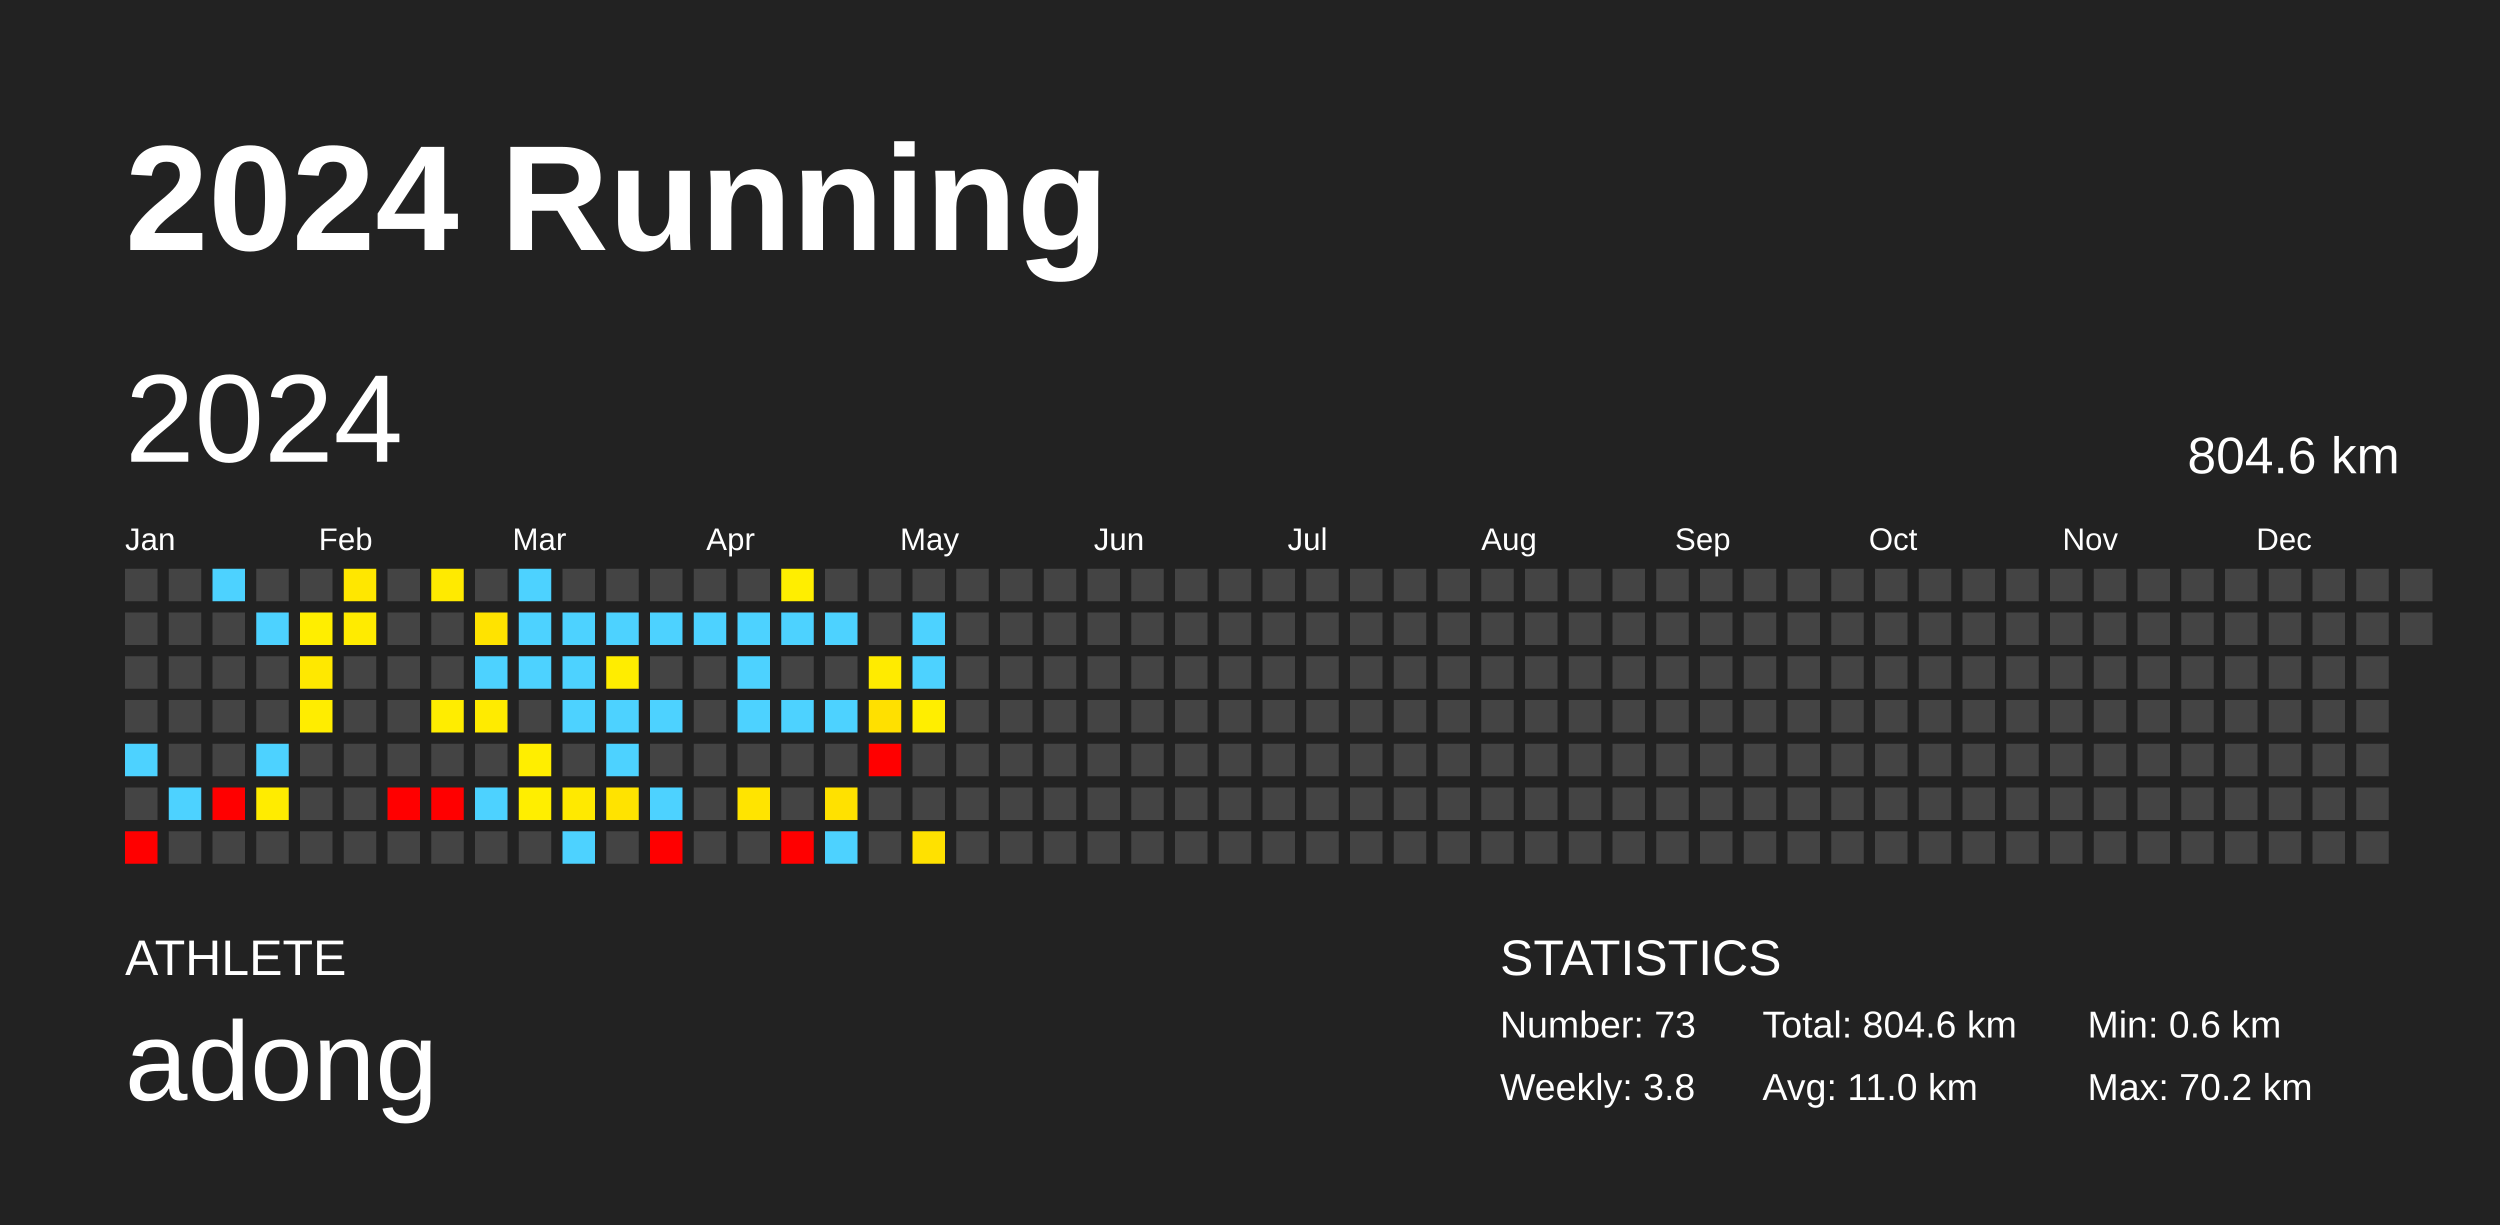
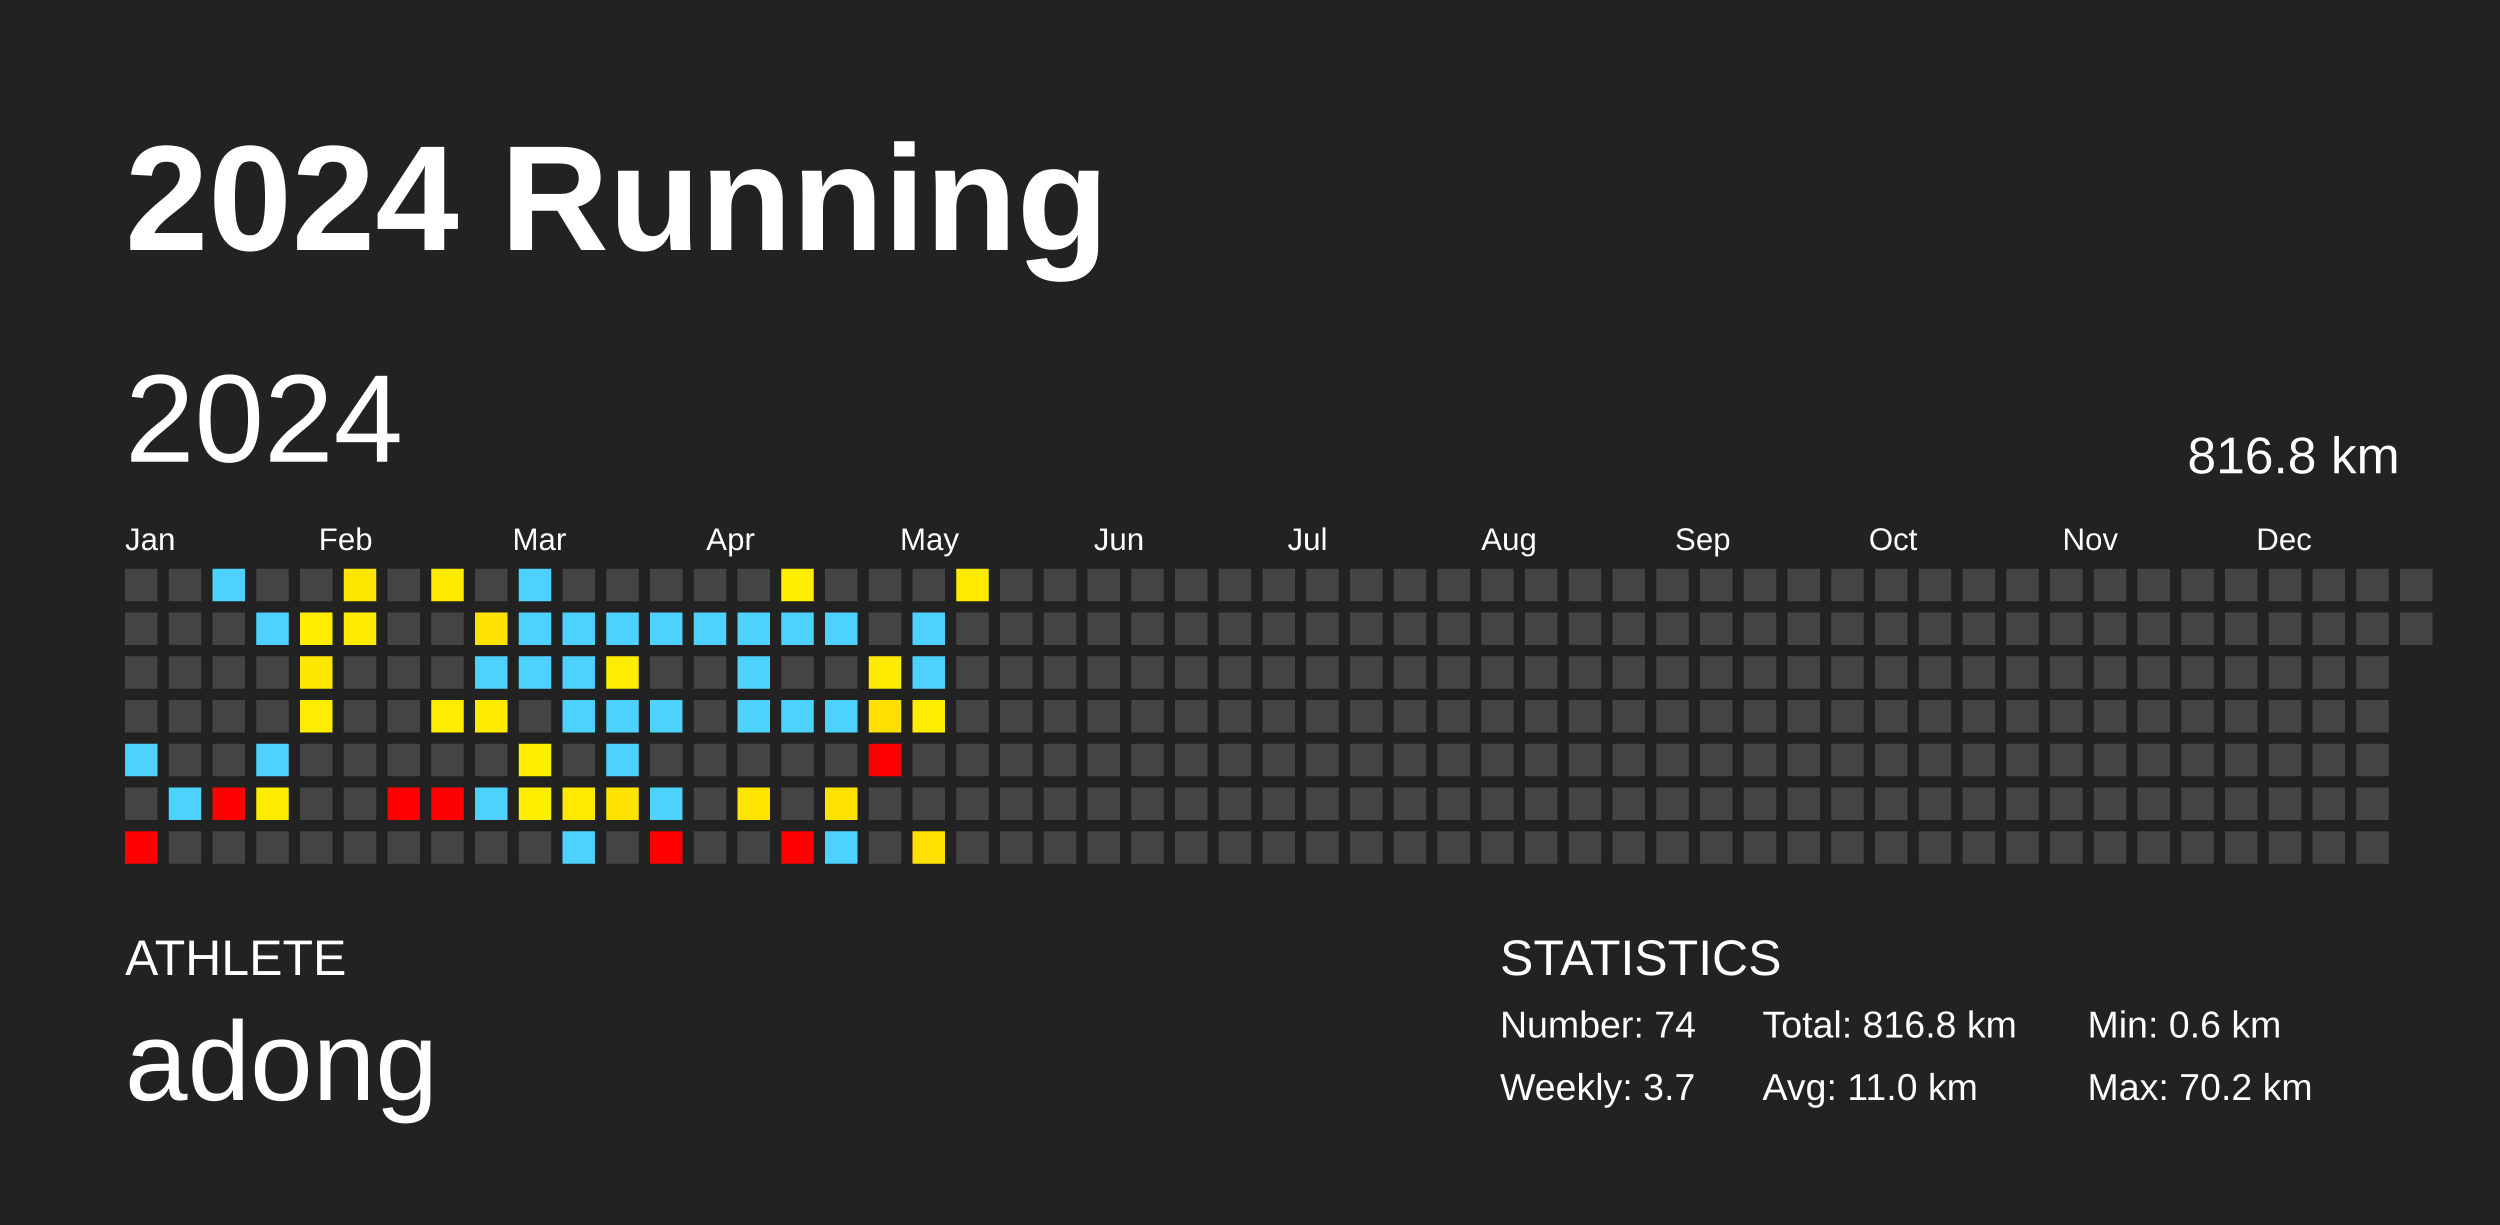
<svg xmlns="http://www.w3.org/2000/svg" baseProfile="full" height="98mm" version="1.1" viewBox="0,0,200,98" width="200mm">
  <defs />
  <rect fill="#222222" height="98" width="200" x="0" y="0" />
  <text fill="#FFFFFF" style="font-size:12px; font-family:Arial; font-weight:bold;" x="10" y="20">2024 Running</text>
  <text fill="#FFFFFF" style="font-size:4px; font-family:Arial" x="10" y="78">ATHLETE</text>
  <text fill="#FFFFFF" style="font-size:9px; font-family:Arial" x="10" y="88">adong</text>
  <text fill="#FFFFFF" style="font-size:4px; font-family:Arial" x="120" y="78">STATISTICS</text>
-   <text fill="#FFFFFF" style="font-size:3px; font-family:Arial" x="120" y="83">Number: 73</text>
-   <text fill="#FFFFFF" style="font-size:3px; font-family:Arial" x="120" y="88">Weekly: 3.8</text>
-   <text fill="#FFFFFF" style="font-size:3px; font-family:Arial" x="141" y="83">Total: 804.6 km</text>
+   <text fill="#FFFFFF" style="font-size:3px; font-family:Arial" x="120" y="83">Number: 74</text>
+   <text fill="#FFFFFF" style="font-size:3px; font-family:Arial" x="120" y="88">Weekly: 3.7</text>
+   <text fill="#FFFFFF" style="font-size:3px; font-family:Arial" x="141" y="83">Total: 816.8 km</text>
  <text fill="#FFFFFF" style="font-size:3px; font-family:Arial" x="141" y="88">Avg: 11.0 km</text>
  <text fill="#FFFFFF" style="font-size:3px; font-family:Arial" x="167" y="83">Min: 0.6 km</text>
  <text fill="#FFFFFF" style="font-size:3px; font-family:Arial" x="167" y="88">Max: 70.2 km</text>
  <text dominant-baseline="hanging" fill="#FFFFFF" style="font-size:10.0px; font-family:Arial;" x="10" y="30">2024</text>
-   <text dominant-baseline="hanging" fill="#FFFFFF" style="font-size:4.125px; font-family:Arial;" x="175" y="35">804.6 km</text>
+   <text dominant-baseline="hanging" fill="#FFFFFF" style="font-size:4.125px; font-family:Arial;" x="175" y="35">816.8 km</text>
  <text fill="#FFFFFF" style="font-size:2.5px; font-family:Arial" x="10.0" y="44">Jan</text>
  <text fill="#FFFFFF" style="font-size:2.5px; font-family:Arial" x="25.5" y="44">Feb</text>
  <text fill="#FFFFFF" style="font-size:2.5px; font-family:Arial" x="41.0" y="44">Mar</text>
  <text fill="#FFFFFF" style="font-size:2.5px; font-family:Arial" x="56.5" y="44">Apr</text>
  <text fill="#FFFFFF" style="font-size:2.5px; font-family:Arial" x="72.0" y="44">May</text>
  <text fill="#FFFFFF" style="font-size:2.5px; font-family:Arial" x="87.5" y="44">Jun</text>
  <text fill="#FFFFFF" style="font-size:2.5px; font-family:Arial" x="103.0" y="44">Jul</text>
  <text fill="#FFFFFF" style="font-size:2.5px; font-family:Arial" x="118.5" y="44">Aug</text>
  <text fill="#FFFFFF" style="font-size:2.5px; font-family:Arial" x="134.0" y="44">Sep</text>
  <text fill="#FFFFFF" style="font-size:2.5px; font-family:Arial" x="149.5" y="44">Oct</text>
  <text fill="#FFFFFF" style="font-size:2.5px; font-family:Arial" x="165.0" y="44">Nov</text>
  <text fill="#FFFFFF" style="font-size:2.5px; font-family:Arial" x="180.5" y="44">Dec</text>
  <rect fill="#444444" height="2.6" width="2.6" x="10.0" y="45.5" />
  <rect fill="#444444" height="2.6" width="2.6" x="10.0" y="49.0" />
  <rect fill="#444444" height="2.6" width="2.6" x="10.0" y="52.5" />
  <rect fill="#444444" height="2.6" width="2.6" x="10.0" y="56.0" />
  <rect fill="#4dd2ff" height="2.6" width="2.6" x="10.0" y="59.5" />
  <rect fill="#444444" height="2.6" width="2.6" x="10.0" y="63.0" />
  <rect fill="red" height="2.6" width="2.6" x="10.0" y="66.5" />
  <rect fill="#444444" height="2.6" width="2.6" x="13.5" y="45.5" />
  <rect fill="#444444" height="2.6" width="2.6" x="13.5" y="49.0" />
  <rect fill="#444444" height="2.6" width="2.6" x="13.5" y="52.5" />
  <rect fill="#444444" height="2.6" width="2.6" x="13.5" y="56.0" />
  <rect fill="#444444" height="2.6" width="2.6" x="13.5" y="59.5" />
  <rect fill="#4dd2ff" height="2.6" width="2.6" x="13.5" y="63.0" />
  <rect fill="#444444" height="2.6" width="2.6" x="13.5" y="66.5" />
  <rect fill="#4dd2ff" height="2.6" width="2.6" x="17.0" y="45.5" />
  <rect fill="#444444" height="2.6" width="2.6" x="17.0" y="49.0" />
  <rect fill="#444444" height="2.6" width="2.6" x="17.0" y="52.5" />
  <rect fill="#444444" height="2.6" width="2.6" x="17.0" y="56.0" />
  <rect fill="#444444" height="2.6" width="2.6" x="17.0" y="59.5" />
  <rect fill="red" height="2.6" width="2.6" x="17.0" y="63.0" />
  <rect fill="#444444" height="2.6" width="2.6" x="17.0" y="66.5" />
  <rect fill="#444444" height="2.6" width="2.6" x="20.5" y="45.5" />
  <rect fill="#4dd2ff" height="2.6" width="2.6" x="20.5" y="49.0" />
  <rect fill="#444444" height="2.6" width="2.6" x="20.5" y="52.5" />
  <rect fill="#444444" height="2.6" width="2.6" x="20.5" y="56.0" />
  <rect fill="#4dd2ff" height="2.6" width="2.6" x="20.5" y="59.5" />
  <rect fill="#ffec00" height="2.6" width="2.6" x="20.5" y="63.0" />
  <rect fill="#444444" height="2.6" width="2.6" x="20.5" y="66.5" />
  <rect fill="#444444" height="2.6" width="2.6" x="24.0" y="45.5" />
  <rect fill="#ffee00" height="2.6" width="2.6" x="24.0" y="49.0" />
  <rect fill="#ffe800" height="2.6" width="2.6" x="24.0" y="52.5" />
  <rect fill="#ffed00" height="2.6" width="2.6" x="24.0" y="56.0" />
  <rect fill="#444444" height="2.6" width="2.6" x="24.0" y="59.5" />
  <rect fill="#444444" height="2.6" width="2.6" x="24.0" y="63.0" />
  <rect fill="#444444" height="2.6" width="2.6" x="24.0" y="66.5" />
  <rect fill="#ffe700" height="2.6" width="2.6" x="27.5" y="45.5" />
  <rect fill="#ffeb00" height="2.6" width="2.6" x="27.5" y="49.0" />
  <rect fill="#444444" height="2.6" width="2.6" x="27.5" y="52.5" />
  <rect fill="#444444" height="2.6" width="2.6" x="27.5" y="56.0" />
  <rect fill="#444444" height="2.6" width="2.6" x="27.5" y="59.5" />
  <rect fill="#444444" height="2.6" width="2.6" x="27.5" y="63.0" />
  <rect fill="#444444" height="2.6" width="2.6" x="27.5" y="66.5" />
  <rect fill="#444444" height="2.6" width="2.6" x="31.0" y="45.5" />
  <rect fill="#444444" height="2.6" width="2.6" x="31.0" y="49.0" />
  <rect fill="#444444" height="2.6" width="2.6" x="31.0" y="52.5" />
  <rect fill="#444444" height="2.6" width="2.6" x="31.0" y="56.0" />
  <rect fill="#444444" height="2.6" width="2.6" x="31.0" y="59.5" />
  <rect fill="red" height="2.6" width="2.6" x="31.0" y="63.0" />
  <rect fill="#444444" height="2.6" width="2.6" x="31.0" y="66.5" />
  <rect fill="#ffea00" height="2.6" width="2.6" x="34.5" y="45.5" />
  <rect fill="#444444" height="2.6" width="2.6" x="34.5" y="49.0" />
  <rect fill="#444444" height="2.6" width="2.6" x="34.5" y="52.5" />
  <rect fill="#ffed00" height="2.6" width="2.6" x="34.5" y="56.0" />
  <rect fill="#444444" height="2.6" width="2.6" x="34.5" y="59.5" />
  <rect fill="red" height="2.6" width="2.6" x="34.5" y="63.0" />
  <rect fill="#444444" height="2.6" width="2.6" x="34.5" y="66.5" />
  <rect fill="#444444" height="2.6" width="2.6" x="38.0" y="45.5" />
  <rect fill="#ffe300" height="2.6" width="2.6" x="38.0" y="49.0" />
  <rect fill="#4dd2ff" height="2.6" width="2.6" x="38.0" y="52.5" />
  <rect fill="#ffeb00" height="2.6" width="2.6" x="38.0" y="56.0" />
  <rect fill="#444444" height="2.6" width="2.6" x="38.0" y="59.5" />
  <rect fill="#4dd2ff" height="2.6" width="2.6" x="38.0" y="63.0" />
  <rect fill="#444444" height="2.6" width="2.6" x="38.0" y="66.5" />
  <rect fill="#4dd2ff" height="2.6" width="2.6" x="41.5" y="45.5" />
  <rect fill="#4dd2ff" height="2.6" width="2.6" x="41.5" y="49.0" />
  <rect fill="#4dd2ff" height="2.6" width="2.6" x="41.5" y="52.5" />
  <rect fill="#444444" height="2.6" width="2.6" x="41.5" y="56.0" />
  <rect fill="#ffee00" height="2.6" width="2.6" x="41.5" y="59.5" />
  <rect fill="#ffee00" height="2.6" width="2.6" x="41.5" y="63.0" />
  <rect fill="#444444" height="2.6" width="2.6" x="41.5" y="66.5" />
  <rect fill="#444444" height="2.6" width="2.6" x="45.0" y="45.5" />
  <rect fill="#4dd2ff" height="2.6" width="2.6" x="45.0" y="49.0" />
  <rect fill="#4dd2ff" height="2.6" width="2.6" x="45.0" y="52.5" />
  <rect fill="#4dd2ff" height="2.6" width="2.6" x="45.0" y="56.0" />
  <rect fill="#444444" height="2.6" width="2.6" x="45.0" y="59.5" />
  <rect fill="#ffe900" height="2.6" width="2.6" x="45.0" y="63.0" />
  <rect fill="#4dd2ff" height="2.6" width="2.6" x="45.0" y="66.5" />
  <rect fill="#444444" height="2.6" width="2.6" x="48.5" y="45.5" />
  <rect fill="#4dd2ff" height="2.6" width="2.6" x="48.5" y="49.0" />
  <rect fill="#ffed00" height="2.6" width="2.6" x="48.5" y="52.5" />
  <rect fill="#4dd2ff" height="2.6" width="2.6" x="48.5" y="56.0" />
  <rect fill="#4dd2ff" height="2.6" width="2.6" x="48.5" y="59.5" />
  <rect fill="#ffe300" height="2.6" width="2.6" x="48.5" y="63.0" />
  <rect fill="#444444" height="2.6" width="2.6" x="48.5" y="66.5" />
  <rect fill="#444444" height="2.6" width="2.6" x="52.0" y="45.5" />
  <rect fill="#4dd2ff" height="2.6" width="2.6" x="52.0" y="49.0" />
  <rect fill="#444444" height="2.6" width="2.6" x="52.0" y="52.5" />
  <rect fill="#4dd2ff" height="2.6" width="2.6" x="52.0" y="56.0" />
  <rect fill="#444444" height="2.6" width="2.6" x="52.0" y="59.5" />
  <rect fill="#4dd2ff" height="2.6" width="2.6" x="52.0" y="63.0" />
  <rect fill="red" height="2.6" width="2.6" x="52.0" y="66.5" />
  <rect fill="#444444" height="2.6" width="2.6" x="55.5" y="45.5" />
  <rect fill="#4dd2ff" height="2.6" width="2.6" x="55.5" y="49.0" />
  <rect fill="#444444" height="2.6" width="2.6" x="55.5" y="52.5" />
  <rect fill="#444444" height="2.6" width="2.6" x="55.5" y="56.0" />
  <rect fill="#444444" height="2.6" width="2.6" x="55.5" y="59.5" />
  <rect fill="#444444" height="2.6" width="2.6" x="55.5" y="63.0" />
  <rect fill="#444444" height="2.6" width="2.6" x="55.5" y="66.5" />
  <rect fill="#444444" height="2.6" width="2.6" x="59.0" y="45.5" />
  <rect fill="#4dd2ff" height="2.6" width="2.6" x="59.0" y="49.0" />
  <rect fill="#4dd2ff" height="2.6" width="2.6" x="59.0" y="52.5" />
  <rect fill="#4dd2ff" height="2.6" width="2.6" x="59.0" y="56.0" />
  <rect fill="#444444" height="2.6" width="2.6" x="59.0" y="59.5" />
  <rect fill="#ffe400" height="2.6" width="2.6" x="59.0" y="63.0" />
  <rect fill="#444444" height="2.6" width="2.6" x="59.0" y="66.5" />
  <rect fill="#ffee00" height="2.6" width="2.6" x="62.5" y="45.5" />
  <rect fill="#4dd2ff" height="2.6" width="2.6" x="62.5" y="49.0" />
  <rect fill="#444444" height="2.6" width="2.6" x="62.5" y="52.5" />
  <rect fill="#4dd2ff" height="2.6" width="2.6" x="62.5" y="56.0" />
  <rect fill="#444444" height="2.6" width="2.6" x="62.5" y="59.5" />
  <rect fill="#444444" height="2.6" width="2.6" x="62.5" y="63.0" />
  <rect fill="red" height="2.6" width="2.6" x="62.5" y="66.5" />
  <rect fill="#444444" height="2.6" width="2.6" x="66.0" y="45.5" />
  <rect fill="#4dd2ff" height="2.6" width="2.6" x="66.0" y="49.0" />
  <rect fill="#444444" height="2.6" width="2.6" x="66.0" y="52.5" />
  <rect fill="#4dd2ff" height="2.6" width="2.6" x="66.0" y="56.0" />
  <rect fill="#444444" height="2.6" width="2.6" x="66.0" y="59.5" />
  <rect fill="#ffe100" height="2.6" width="2.6" x="66.0" y="63.0" />
  <rect fill="#4dd2ff" height="2.6" width="2.6" x="66.0" y="66.5" />
  <rect fill="#444444" height="2.6" width="2.6" x="69.5" y="45.5" />
  <rect fill="#444444" height="2.6" width="2.6" x="69.5" y="49.0" />
  <rect fill="#ffeb00" height="2.6" width="2.6" x="69.5" y="52.5" />
  <rect fill="#ffe000" height="2.6" width="2.6" x="69.5" y="56.0" />
  <rect fill="red" height="2.6" width="2.6" x="69.5" y="59.5" />
  <rect fill="#444444" height="2.6" width="2.6" x="69.5" y="63.0" />
  <rect fill="#444444" height="2.6" width="2.6" x="69.5" y="66.5" />
  <rect fill="#444444" height="2.6" width="2.6" x="73.0" y="45.5" />
  <rect fill="#4dd2ff" height="2.6" width="2.6" x="73.0" y="49.0" />
  <rect fill="#4dd2ff" height="2.6" width="2.6" x="73.0" y="52.5" />
  <rect fill="#ffee00" height="2.6" width="2.6" x="73.0" y="56.0" />
  <rect fill="#444444" height="2.6" width="2.6" x="73.0" y="59.5" />
  <rect fill="#444444" height="2.6" width="2.6" x="73.0" y="63.0" />
  <rect fill="#ffe100" height="2.6" width="2.6" x="73.0" y="66.5" />
-   <rect fill="#444444" height="2.6" width="2.6" x="76.5" y="45.5" />
+   <rect fill="#ffea00" height="2.6" width="2.6" x="76.5" y="45.5" />
  <rect fill="#444444" height="2.6" width="2.6" x="76.5" y="49.0" />
  <rect fill="#444444" height="2.6" width="2.6" x="76.5" y="52.5" />
  <rect fill="#444444" height="2.6" width="2.6" x="76.5" y="56.0" />
  <rect fill="#444444" height="2.6" width="2.6" x="76.5" y="59.5" />
  <rect fill="#444444" height="2.6" width="2.6" x="76.5" y="63.0" />
  <rect fill="#444444" height="2.6" width="2.6" x="76.5" y="66.5" />
  <rect fill="#444444" height="2.6" width="2.6" x="80.0" y="45.5" />
  <rect fill="#444444" height="2.6" width="2.6" x="80.0" y="49.0" />
  <rect fill="#444444" height="2.6" width="2.6" x="80.0" y="52.5" />
  <rect fill="#444444" height="2.6" width="2.6" x="80.0" y="56.0" />
  <rect fill="#444444" height="2.6" width="2.6" x="80.0" y="59.5" />
  <rect fill="#444444" height="2.6" width="2.6" x="80.0" y="63.0" />
  <rect fill="#444444" height="2.6" width="2.6" x="80.0" y="66.5" />
  <rect fill="#444444" height="2.6" width="2.6" x="83.5" y="45.5" />
  <rect fill="#444444" height="2.6" width="2.6" x="83.5" y="49.0" />
  <rect fill="#444444" height="2.6" width="2.6" x="83.5" y="52.5" />
  <rect fill="#444444" height="2.6" width="2.6" x="83.5" y="56.0" />
  <rect fill="#444444" height="2.6" width="2.6" x="83.5" y="59.5" />
  <rect fill="#444444" height="2.6" width="2.6" x="83.5" y="63.0" />
  <rect fill="#444444" height="2.6" width="2.6" x="83.5" y="66.5" />
  <rect fill="#444444" height="2.6" width="2.6" x="87.0" y="45.5" />
  <rect fill="#444444" height="2.6" width="2.6" x="87.0" y="49.0" />
  <rect fill="#444444" height="2.6" width="2.6" x="87.0" y="52.5" />
  <rect fill="#444444" height="2.6" width="2.6" x="87.0" y="56.0" />
  <rect fill="#444444" height="2.6" width="2.6" x="87.0" y="59.5" />
  <rect fill="#444444" height="2.6" width="2.6" x="87.0" y="63.0" />
  <rect fill="#444444" height="2.6" width="2.6" x="87.0" y="66.5" />
  <rect fill="#444444" height="2.6" width="2.6" x="90.5" y="45.5" />
  <rect fill="#444444" height="2.6" width="2.6" x="90.5" y="49.0" />
  <rect fill="#444444" height="2.6" width="2.6" x="90.5" y="52.5" />
  <rect fill="#444444" height="2.6" width="2.6" x="90.5" y="56.0" />
  <rect fill="#444444" height="2.6" width="2.6" x="90.5" y="59.5" />
  <rect fill="#444444" height="2.6" width="2.6" x="90.5" y="63.0" />
  <rect fill="#444444" height="2.6" width="2.6" x="90.5" y="66.5" />
  <rect fill="#444444" height="2.6" width="2.6" x="94.0" y="45.5" />
  <rect fill="#444444" height="2.6" width="2.6" x="94.0" y="49.0" />
  <rect fill="#444444" height="2.6" width="2.6" x="94.0" y="52.5" />
  <rect fill="#444444" height="2.6" width="2.6" x="94.0" y="56.0" />
  <rect fill="#444444" height="2.6" width="2.6" x="94.0" y="59.5" />
  <rect fill="#444444" height="2.6" width="2.6" x="94.0" y="63.0" />
  <rect fill="#444444" height="2.6" width="2.6" x="94.0" y="66.5" />
  <rect fill="#444444" height="2.6" width="2.6" x="97.5" y="45.5" />
  <rect fill="#444444" height="2.6" width="2.6" x="97.5" y="49.0" />
  <rect fill="#444444" height="2.6" width="2.6" x="97.5" y="52.5" />
  <rect fill="#444444" height="2.6" width="2.6" x="97.5" y="56.0" />
  <rect fill="#444444" height="2.6" width="2.6" x="97.5" y="59.5" />
  <rect fill="#444444" height="2.6" width="2.6" x="97.5" y="63.0" />
  <rect fill="#444444" height="2.6" width="2.6" x="97.5" y="66.5" />
  <rect fill="#444444" height="2.6" width="2.6" x="101.0" y="45.5" />
  <rect fill="#444444" height="2.6" width="2.6" x="101.0" y="49.0" />
  <rect fill="#444444" height="2.6" width="2.6" x="101.0" y="52.5" />
  <rect fill="#444444" height="2.6" width="2.6" x="101.0" y="56.0" />
  <rect fill="#444444" height="2.6" width="2.6" x="101.0" y="59.5" />
  <rect fill="#444444" height="2.6" width="2.6" x="101.0" y="63.0" />
  <rect fill="#444444" height="2.6" width="2.6" x="101.0" y="66.5" />
  <rect fill="#444444" height="2.6" width="2.6" x="104.5" y="45.5" />
  <rect fill="#444444" height="2.6" width="2.6" x="104.5" y="49.0" />
  <rect fill="#444444" height="2.6" width="2.6" x="104.5" y="52.5" />
  <rect fill="#444444" height="2.6" width="2.6" x="104.5" y="56.0" />
  <rect fill="#444444" height="2.6" width="2.6" x="104.5" y="59.5" />
  <rect fill="#444444" height="2.6" width="2.6" x="104.5" y="63.0" />
  <rect fill="#444444" height="2.6" width="2.6" x="104.5" y="66.5" />
  <rect fill="#444444" height="2.6" width="2.6" x="108.0" y="45.5" />
  <rect fill="#444444" height="2.6" width="2.6" x="108.0" y="49.0" />
  <rect fill="#444444" height="2.6" width="2.6" x="108.0" y="52.5" />
  <rect fill="#444444" height="2.6" width="2.6" x="108.0" y="56.0" />
  <rect fill="#444444" height="2.6" width="2.6" x="108.0" y="59.5" />
  <rect fill="#444444" height="2.6" width="2.6" x="108.0" y="63.0" />
  <rect fill="#444444" height="2.6" width="2.6" x="108.0" y="66.5" />
  <rect fill="#444444" height="2.6" width="2.6" x="111.5" y="45.5" />
  <rect fill="#444444" height="2.6" width="2.6" x="111.5" y="49.0" />
  <rect fill="#444444" height="2.6" width="2.6" x="111.5" y="52.5" />
  <rect fill="#444444" height="2.6" width="2.6" x="111.5" y="56.0" />
  <rect fill="#444444" height="2.6" width="2.6" x="111.5" y="59.5" />
  <rect fill="#444444" height="2.6" width="2.6" x="111.5" y="63.0" />
  <rect fill="#444444" height="2.6" width="2.6" x="111.5" y="66.5" />
  <rect fill="#444444" height="2.6" width="2.6" x="115.0" y="45.5" />
  <rect fill="#444444" height="2.6" width="2.6" x="115.0" y="49.0" />
  <rect fill="#444444" height="2.6" width="2.6" x="115.0" y="52.5" />
  <rect fill="#444444" height="2.6" width="2.6" x="115.0" y="56.0" />
  <rect fill="#444444" height="2.6" width="2.6" x="115.0" y="59.5" />
  <rect fill="#444444" height="2.6" width="2.6" x="115.0" y="63.0" />
  <rect fill="#444444" height="2.6" width="2.6" x="115.0" y="66.5" />
  <rect fill="#444444" height="2.6" width="2.6" x="118.5" y="45.5" />
  <rect fill="#444444" height="2.6" width="2.6" x="118.5" y="49.0" />
  <rect fill="#444444" height="2.6" width="2.6" x="118.5" y="52.5" />
  <rect fill="#444444" height="2.6" width="2.6" x="118.5" y="56.0" />
  <rect fill="#444444" height="2.6" width="2.6" x="118.5" y="59.5" />
  <rect fill="#444444" height="2.6" width="2.6" x="118.5" y="63.0" />
  <rect fill="#444444" height="2.6" width="2.6" x="118.5" y="66.5" />
  <rect fill="#444444" height="2.6" width="2.6" x="122.0" y="45.5" />
  <rect fill="#444444" height="2.6" width="2.6" x="122.0" y="49.0" />
  <rect fill="#444444" height="2.6" width="2.6" x="122.0" y="52.5" />
  <rect fill="#444444" height="2.6" width="2.6" x="122.0" y="56.0" />
  <rect fill="#444444" height="2.6" width="2.6" x="122.0" y="59.5" />
  <rect fill="#444444" height="2.6" width="2.6" x="122.0" y="63.0" />
  <rect fill="#444444" height="2.6" width="2.6" x="122.0" y="66.5" />
  <rect fill="#444444" height="2.6" width="2.6" x="125.5" y="45.5" />
  <rect fill="#444444" height="2.6" width="2.6" x="125.5" y="49.0" />
  <rect fill="#444444" height="2.6" width="2.6" x="125.5" y="52.5" />
  <rect fill="#444444" height="2.6" width="2.6" x="125.5" y="56.0" />
  <rect fill="#444444" height="2.6" width="2.6" x="125.5" y="59.5" />
  <rect fill="#444444" height="2.6" width="2.6" x="125.5" y="63.0" />
  <rect fill="#444444" height="2.6" width="2.6" x="125.5" y="66.5" />
  <rect fill="#444444" height="2.6" width="2.6" x="129.0" y="45.5" />
  <rect fill="#444444" height="2.6" width="2.6" x="129.0" y="49.0" />
  <rect fill="#444444" height="2.6" width="2.6" x="129.0" y="52.5" />
  <rect fill="#444444" height="2.6" width="2.6" x="129.0" y="56.0" />
  <rect fill="#444444" height="2.6" width="2.6" x="129.0" y="59.5" />
  <rect fill="#444444" height="2.6" width="2.6" x="129.0" y="63.0" />
  <rect fill="#444444" height="2.6" width="2.6" x="129.0" y="66.5" />
  <rect fill="#444444" height="2.6" width="2.6" x="132.5" y="45.5" />
  <rect fill="#444444" height="2.6" width="2.6" x="132.5" y="49.0" />
  <rect fill="#444444" height="2.6" width="2.6" x="132.5" y="52.5" />
  <rect fill="#444444" height="2.6" width="2.6" x="132.5" y="56.0" />
  <rect fill="#444444" height="2.6" width="2.6" x="132.5" y="59.5" />
  <rect fill="#444444" height="2.6" width="2.6" x="132.5" y="63.0" />
  <rect fill="#444444" height="2.6" width="2.6" x="132.5" y="66.5" />
  <rect fill="#444444" height="2.6" width="2.6" x="136.0" y="45.5" />
  <rect fill="#444444" height="2.6" width="2.6" x="136.0" y="49.0" />
  <rect fill="#444444" height="2.6" width="2.6" x="136.0" y="52.5" />
  <rect fill="#444444" height="2.6" width="2.6" x="136.0" y="56.0" />
  <rect fill="#444444" height="2.6" width="2.6" x="136.0" y="59.5" />
  <rect fill="#444444" height="2.6" width="2.6" x="136.0" y="63.0" />
  <rect fill="#444444" height="2.6" width="2.6" x="136.0" y="66.5" />
  <rect fill="#444444" height="2.6" width="2.6" x="139.5" y="45.5" />
  <rect fill="#444444" height="2.6" width="2.6" x="139.5" y="49.0" />
  <rect fill="#444444" height="2.6" width="2.6" x="139.5" y="52.5" />
  <rect fill="#444444" height="2.6" width="2.6" x="139.5" y="56.0" />
  <rect fill="#444444" height="2.6" width="2.6" x="139.5" y="59.5" />
  <rect fill="#444444" height="2.6" width="2.6" x="139.5" y="63.0" />
  <rect fill="#444444" height="2.6" width="2.6" x="139.5" y="66.5" />
  <rect fill="#444444" height="2.6" width="2.6" x="143.0" y="45.5" />
  <rect fill="#444444" height="2.6" width="2.6" x="143.0" y="49.0" />
  <rect fill="#444444" height="2.6" width="2.6" x="143.0" y="52.5" />
  <rect fill="#444444" height="2.6" width="2.6" x="143.0" y="56.0" />
  <rect fill="#444444" height="2.6" width="2.6" x="143.0" y="59.5" />
  <rect fill="#444444" height="2.6" width="2.6" x="143.0" y="63.0" />
  <rect fill="#444444" height="2.6" width="2.6" x="143.0" y="66.5" />
  <rect fill="#444444" height="2.6" width="2.6" x="146.5" y="45.5" />
  <rect fill="#444444" height="2.6" width="2.6" x="146.5" y="49.0" />
  <rect fill="#444444" height="2.6" width="2.6" x="146.5" y="52.5" />
  <rect fill="#444444" height="2.6" width="2.6" x="146.5" y="56.0" />
  <rect fill="#444444" height="2.6" width="2.6" x="146.5" y="59.5" />
  <rect fill="#444444" height="2.6" width="2.6" x="146.5" y="63.0" />
  <rect fill="#444444" height="2.6" width="2.6" x="146.5" y="66.5" />
  <rect fill="#444444" height="2.6" width="2.6" x="150.0" y="45.5" />
  <rect fill="#444444" height="2.6" width="2.6" x="150.0" y="49.0" />
  <rect fill="#444444" height="2.6" width="2.6" x="150.0" y="52.5" />
  <rect fill="#444444" height="2.6" width="2.6" x="150.0" y="56.0" />
  <rect fill="#444444" height="2.6" width="2.6" x="150.0" y="59.5" />
  <rect fill="#444444" height="2.6" width="2.6" x="150.0" y="63.0" />
  <rect fill="#444444" height="2.6" width="2.6" x="150.0" y="66.5" />
  <rect fill="#444444" height="2.6" width="2.6" x="153.5" y="45.5" />
  <rect fill="#444444" height="2.6" width="2.6" x="153.5" y="49.0" />
  <rect fill="#444444" height="2.6" width="2.6" x="153.5" y="52.5" />
  <rect fill="#444444" height="2.6" width="2.6" x="153.5" y="56.0" />
  <rect fill="#444444" height="2.6" width="2.6" x="153.5" y="59.5" />
  <rect fill="#444444" height="2.6" width="2.6" x="153.5" y="63.0" />
  <rect fill="#444444" height="2.6" width="2.6" x="153.5" y="66.5" />
  <rect fill="#444444" height="2.6" width="2.6" x="157.0" y="45.5" />
  <rect fill="#444444" height="2.6" width="2.6" x="157.0" y="49.0" />
  <rect fill="#444444" height="2.6" width="2.6" x="157.0" y="52.5" />
  <rect fill="#444444" height="2.6" width="2.6" x="157.0" y="56.0" />
  <rect fill="#444444" height="2.6" width="2.6" x="157.0" y="59.5" />
  <rect fill="#444444" height="2.6" width="2.6" x="157.0" y="63.0" />
  <rect fill="#444444" height="2.6" width="2.6" x="157.0" y="66.5" />
  <rect fill="#444444" height="2.6" width="2.6" x="160.5" y="45.5" />
  <rect fill="#444444" height="2.6" width="2.6" x="160.5" y="49.0" />
  <rect fill="#444444" height="2.6" width="2.6" x="160.5" y="52.5" />
  <rect fill="#444444" height="2.6" width="2.6" x="160.5" y="56.0" />
  <rect fill="#444444" height="2.6" width="2.6" x="160.5" y="59.5" />
  <rect fill="#444444" height="2.6" width="2.6" x="160.5" y="63.0" />
  <rect fill="#444444" height="2.6" width="2.6" x="160.5" y="66.5" />
  <rect fill="#444444" height="2.6" width="2.6" x="164.0" y="45.5" />
  <rect fill="#444444" height="2.6" width="2.6" x="164.0" y="49.0" />
  <rect fill="#444444" height="2.6" width="2.6" x="164.0" y="52.5" />
  <rect fill="#444444" height="2.6" width="2.6" x="164.0" y="56.0" />
  <rect fill="#444444" height="2.6" width="2.6" x="164.0" y="59.5" />
  <rect fill="#444444" height="2.6" width="2.6" x="164.0" y="63.0" />
  <rect fill="#444444" height="2.6" width="2.6" x="164.0" y="66.5" />
  <rect fill="#444444" height="2.6" width="2.6" x="167.5" y="45.5" />
  <rect fill="#444444" height="2.6" width="2.6" x="167.5" y="49.0" />
  <rect fill="#444444" height="2.6" width="2.6" x="167.5" y="52.5" />
  <rect fill="#444444" height="2.6" width="2.6" x="167.5" y="56.0" />
  <rect fill="#444444" height="2.6" width="2.6" x="167.5" y="59.5" />
  <rect fill="#444444" height="2.6" width="2.6" x="167.5" y="63.0" />
  <rect fill="#444444" height="2.6" width="2.6" x="167.5" y="66.5" />
  <rect fill="#444444" height="2.6" width="2.6" x="171.0" y="45.5" />
  <rect fill="#444444" height="2.6" width="2.6" x="171.0" y="49.0" />
  <rect fill="#444444" height="2.6" width="2.6" x="171.0" y="52.5" />
  <rect fill="#444444" height="2.6" width="2.6" x="171.0" y="56.0" />
  <rect fill="#444444" height="2.6" width="2.6" x="171.0" y="59.5" />
  <rect fill="#444444" height="2.6" width="2.6" x="171.0" y="63.0" />
  <rect fill="#444444" height="2.6" width="2.6" x="171.0" y="66.5" />
  <rect fill="#444444" height="2.6" width="2.6" x="174.5" y="45.5" />
  <rect fill="#444444" height="2.6" width="2.6" x="174.5" y="49.0" />
  <rect fill="#444444" height="2.6" width="2.6" x="174.5" y="52.5" />
  <rect fill="#444444" height="2.6" width="2.6" x="174.5" y="56.0" />
  <rect fill="#444444" height="2.6" width="2.6" x="174.5" y="59.5" />
  <rect fill="#444444" height="2.6" width="2.6" x="174.5" y="63.0" />
  <rect fill="#444444" height="2.6" width="2.6" x="174.5" y="66.5" />
  <rect fill="#444444" height="2.6" width="2.6" x="178.0" y="45.5" />
  <rect fill="#444444" height="2.6" width="2.6" x="178.0" y="49.0" />
  <rect fill="#444444" height="2.6" width="2.6" x="178.0" y="52.5" />
  <rect fill="#444444" height="2.6" width="2.6" x="178.0" y="56.0" />
  <rect fill="#444444" height="2.6" width="2.6" x="178.0" y="59.5" />
  <rect fill="#444444" height="2.6" width="2.6" x="178.0" y="63.0" />
  <rect fill="#444444" height="2.6" width="2.6" x="178.0" y="66.5" />
  <rect fill="#444444" height="2.6" width="2.6" x="181.5" y="45.5" />
  <rect fill="#444444" height="2.6" width="2.6" x="181.5" y="49.0" />
  <rect fill="#444444" height="2.6" width="2.6" x="181.5" y="52.5" />
  <rect fill="#444444" height="2.6" width="2.6" x="181.5" y="56.0" />
  <rect fill="#444444" height="2.6" width="2.6" x="181.5" y="59.5" />
  <rect fill="#444444" height="2.6" width="2.6" x="181.5" y="63.0" />
  <rect fill="#444444" height="2.6" width="2.6" x="181.5" y="66.5" />
  <rect fill="#444444" height="2.6" width="2.6" x="185.0" y="45.5" />
  <rect fill="#444444" height="2.6" width="2.6" x="185.0" y="49.0" />
  <rect fill="#444444" height="2.6" width="2.6" x="185.0" y="52.5" />
  <rect fill="#444444" height="2.6" width="2.6" x="185.0" y="56.0" />
  <rect fill="#444444" height="2.6" width="2.6" x="185.0" y="59.5" />
  <rect fill="#444444" height="2.6" width="2.6" x="185.0" y="63.0" />
  <rect fill="#444444" height="2.6" width="2.6" x="185.0" y="66.5" />
  <rect fill="#444444" height="2.6" width="2.6" x="188.5" y="45.5" />
  <rect fill="#444444" height="2.6" width="2.6" x="188.5" y="49.0" />
  <rect fill="#444444" height="2.6" width="2.6" x="188.5" y="52.5" />
  <rect fill="#444444" height="2.6" width="2.6" x="188.5" y="56.0" />
  <rect fill="#444444" height="2.6" width="2.6" x="188.5" y="59.5" />
  <rect fill="#444444" height="2.6" width="2.6" x="188.5" y="63.0" />
  <rect fill="#444444" height="2.6" width="2.6" x="188.5" y="66.5" />
  <rect fill="#444444" height="2.6" width="2.6" x="192.0" y="45.5" />
  <rect fill="#444444" height="2.6" width="2.6" x="192.0" y="49.0" />
</svg>
